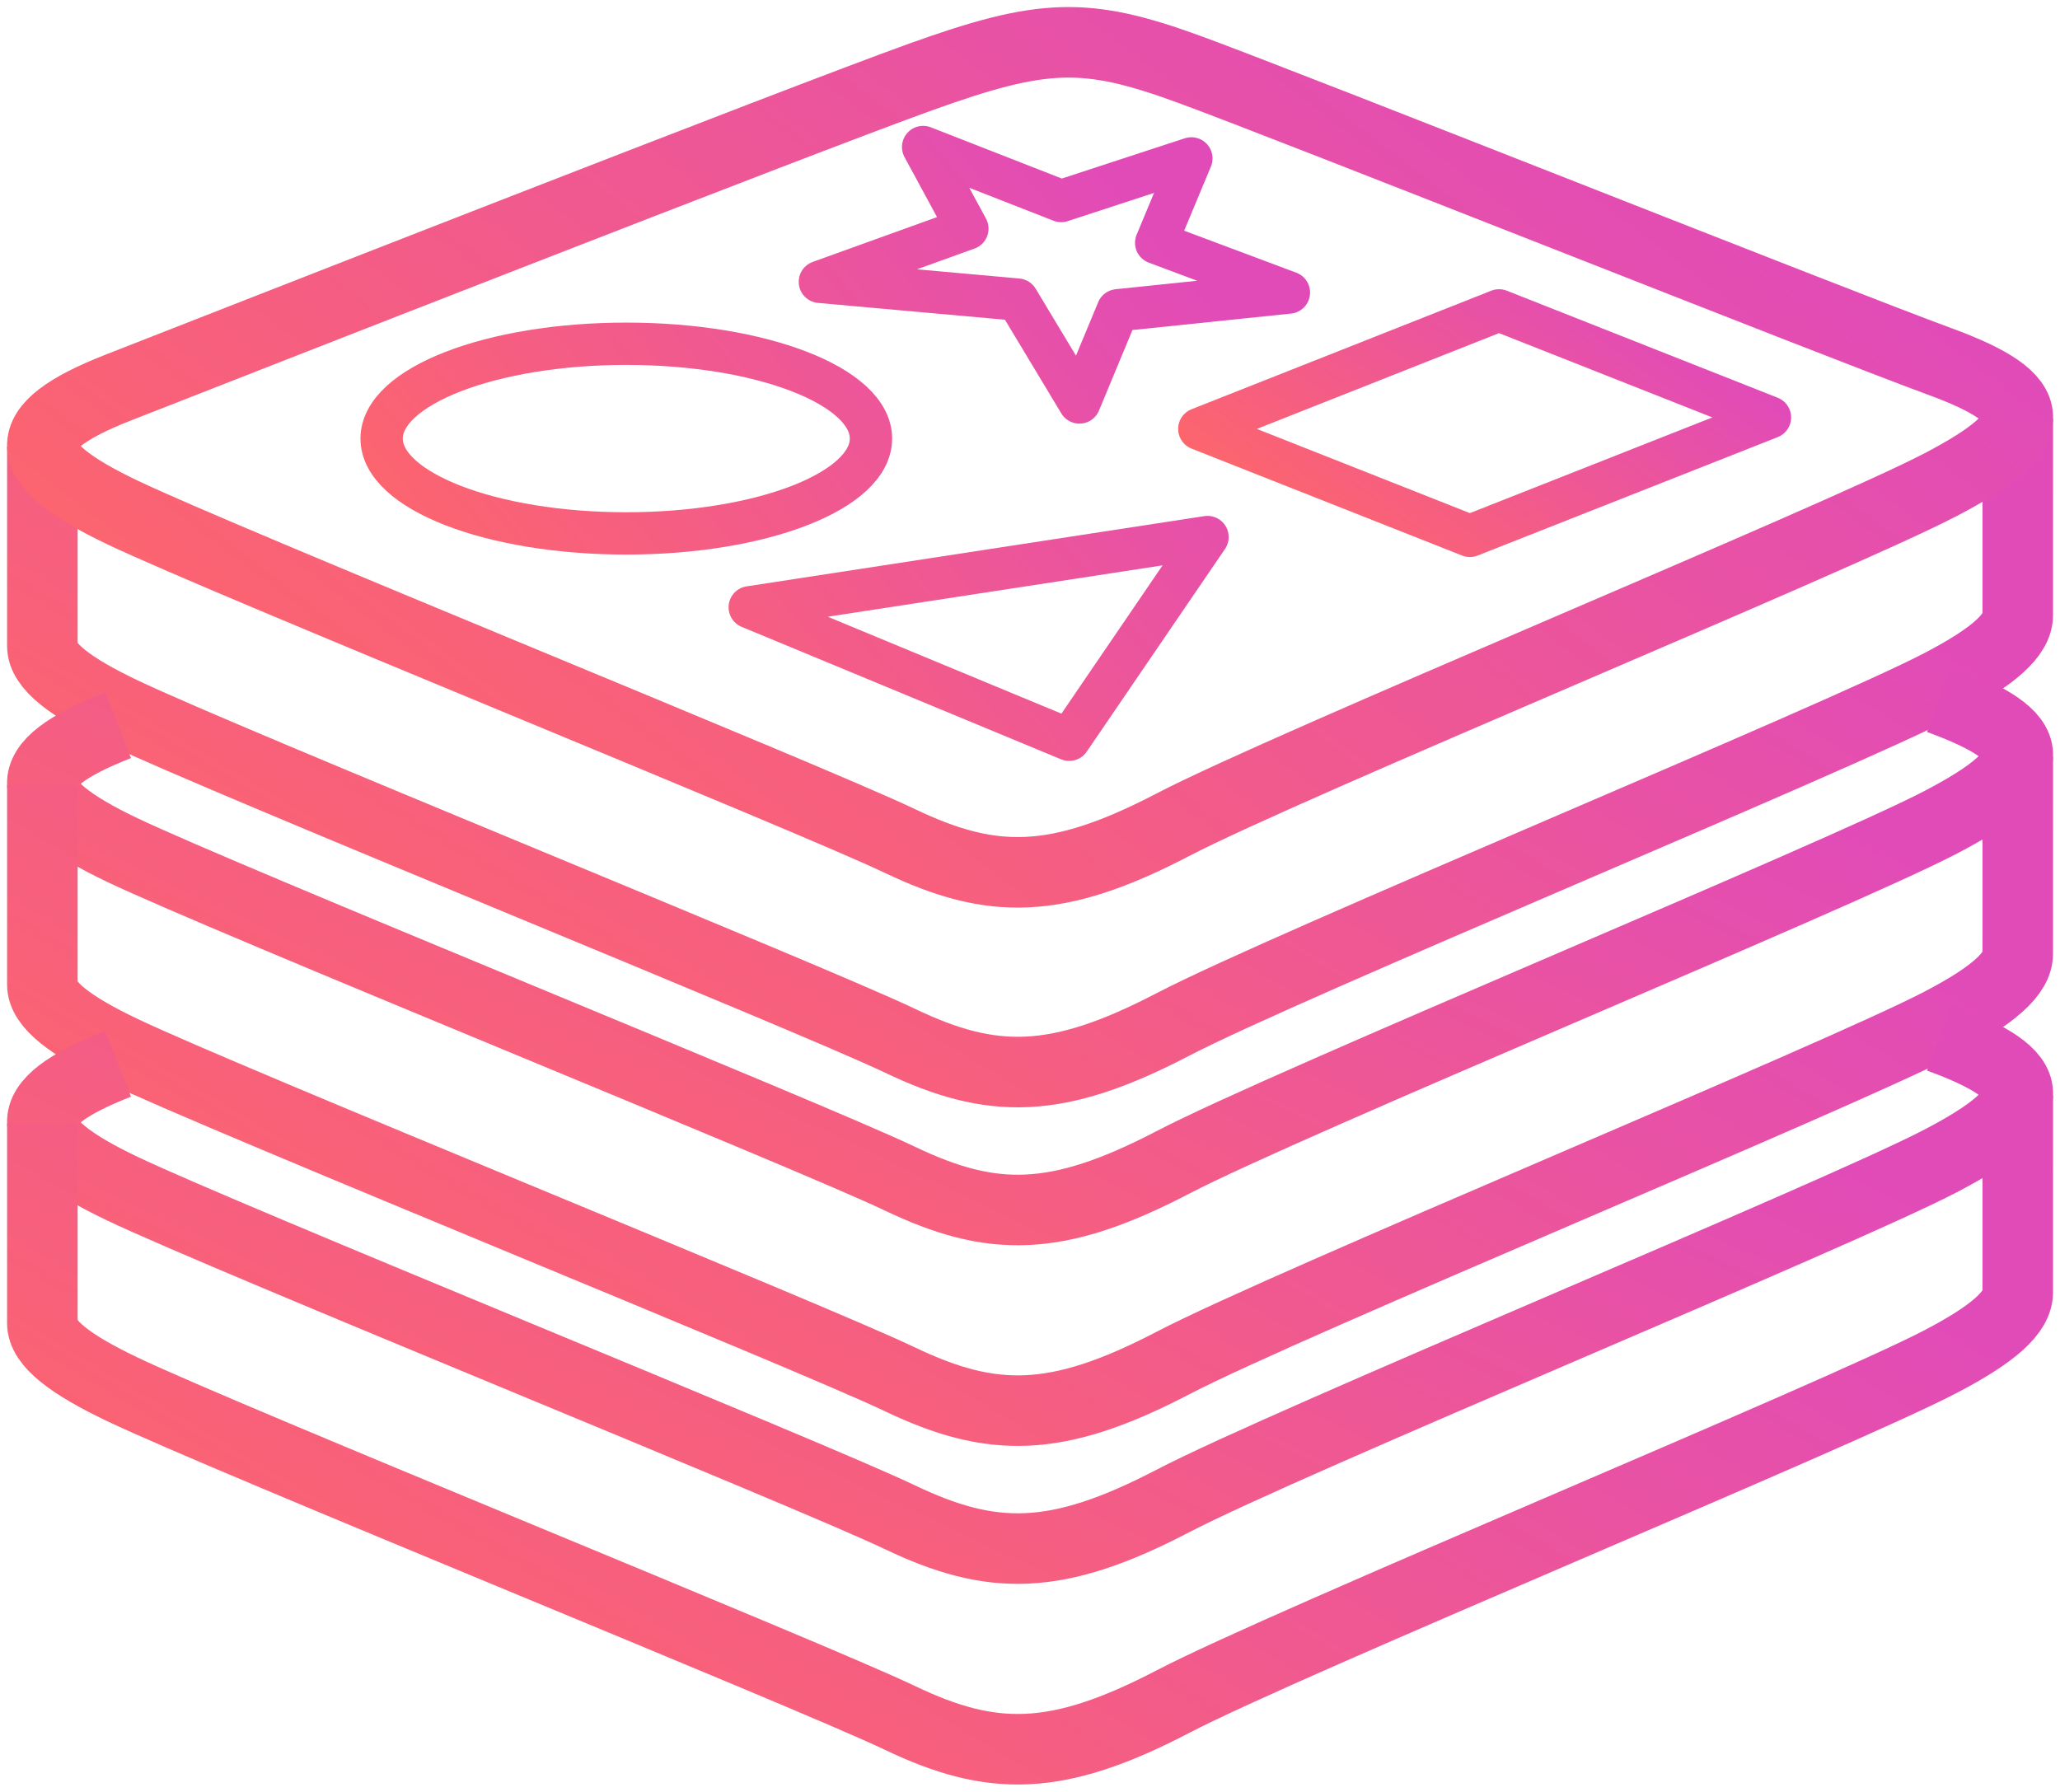
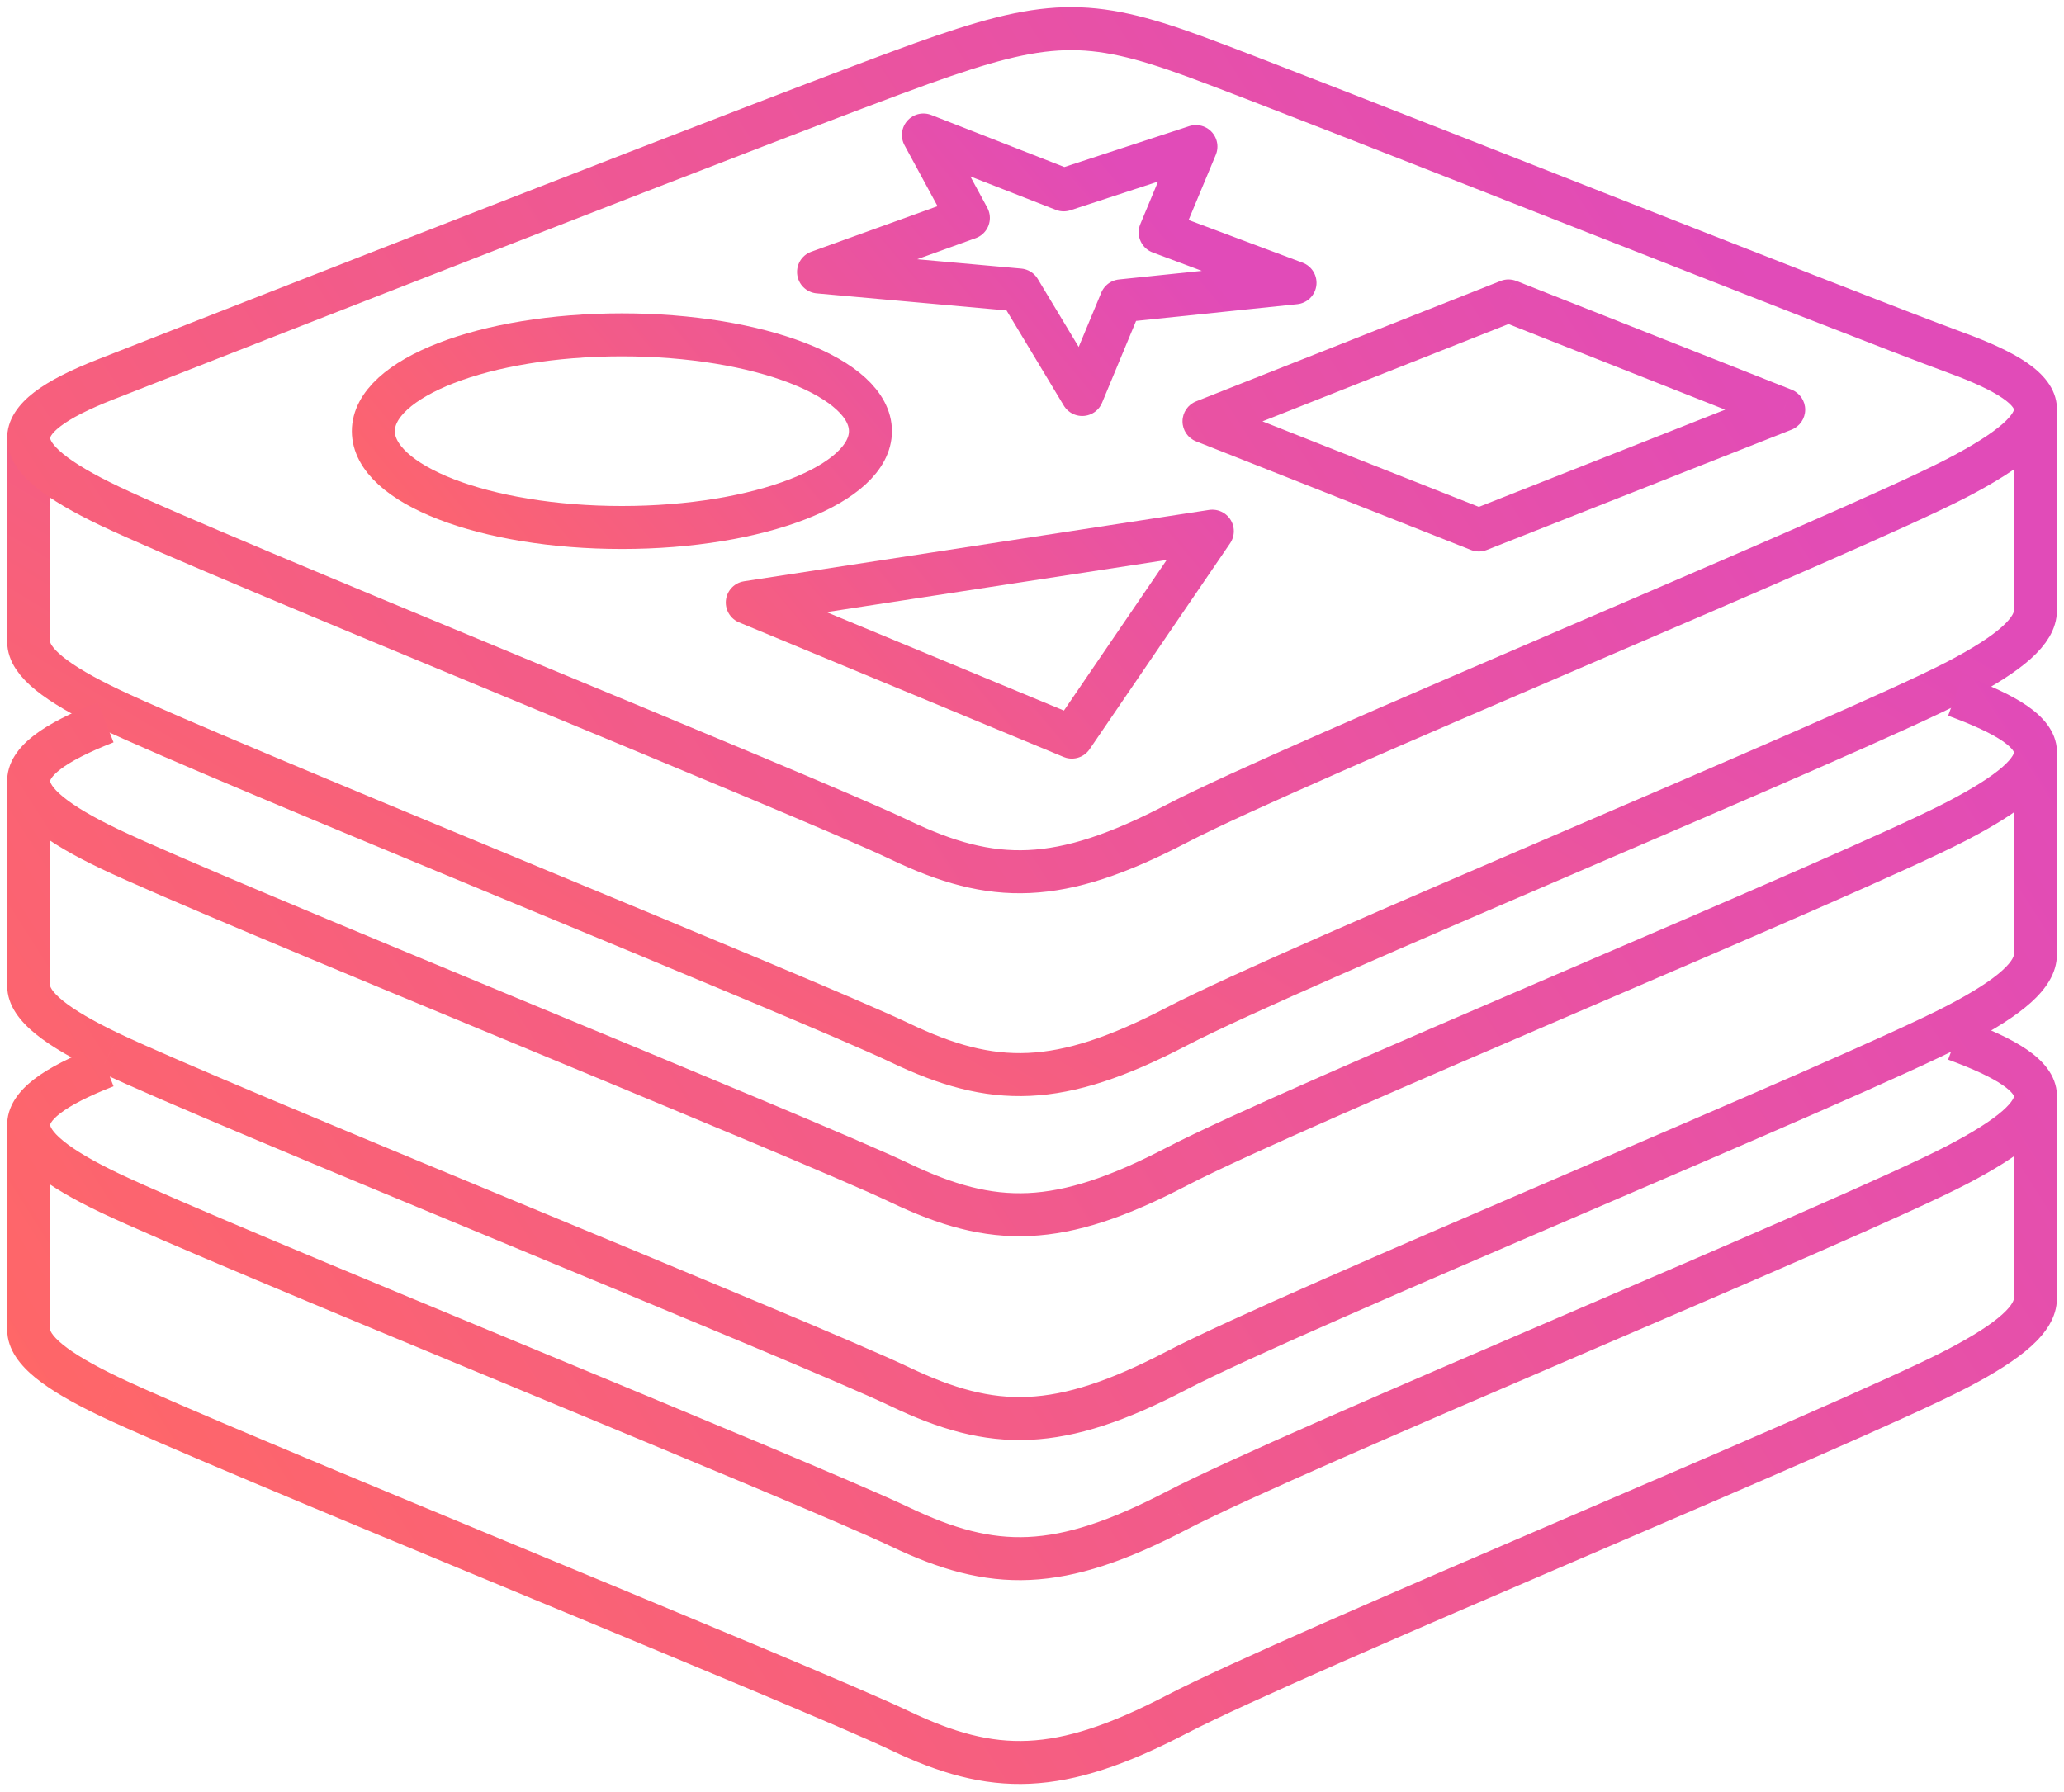
- <svg xmlns="http://www.w3.org/2000/svg" width="146" height="127" viewBox="0 0 146 127" fill="none">
-   <path d="M3.002 31.638V45.792C3.002 47.204 4.952 48.699 8.66 50.471C16.08 54.017 57.268 70.657 63.779 73.767C70.288 76.879 74.865 76.921 83.106 72.626C91.346 68.329 130.051 52.414 137.523 48.519C141.326 46.537 143.006 45.002 143.005 43.605C143.005 42.292 143.008 29.653 143.008 29.653" stroke="url(#paint0_linear)" stroke-width="5" />
-   <path d="M8.374 51.406C1.085 54.261 1.24 56.703 8.66 60.248C16.08 63.794 57.268 80.434 63.778 83.544C70.288 86.656 74.865 86.698 83.106 82.403C91.346 78.105 130.051 62.191 137.522 58.297C144.994 54.402 144.714 52.204 137.432 49.536" stroke="url(#paint1_linear)" stroke-width="5" />
-   <path d="M3.002 55.638V69.792C3.002 71.204 4.952 72.699 8.66 74.472C16.08 78.017 57.268 94.657 63.779 97.767C70.288 100.879 74.865 100.921 83.106 96.626C91.346 92.329 130.051 76.414 137.523 72.519C141.326 70.537 143.006 69.002 143.005 67.605C143.005 66.292 143.008 53.653 143.008 53.653" stroke="url(#paint2_linear)" stroke-width="5" />
-   <path d="M8.374 75.406C1.085 78.261 1.24 80.703 8.66 84.248C16.08 87.794 57.268 104.434 63.778 107.544C70.288 110.656 74.865 110.698 83.106 106.402C91.346 102.105 130.051 86.191 137.522 82.297C144.994 78.402 144.714 76.204 137.432 73.536" stroke="url(#paint3_linear)" stroke-width="5" />
-   <path d="M3.002 79.638V93.792C3.002 95.204 4.952 96.699 8.66 98.472C16.08 102.017 57.268 118.657 63.779 121.767C70.288 124.879 74.865 124.921 83.106 120.626C91.346 116.329 130.051 100.414 137.523 96.519C141.326 94.537 143.006 93.002 143.005 91.605C143.005 90.292 143.008 77.653 143.008 77.653" stroke="url(#paint4_linear)" stroke-width="5" />
-   <path d="M137.522 34.363C130.051 38.258 91.346 54.173 83.106 58.469C74.865 62.764 70.288 62.722 63.778 59.611C57.269 56.5 16.08 39.861 8.66 36.315C1.24 32.77 1.085 30.328 8.374 27.474C15.662 24.619 56.624 8.549 65.283 5.443C73.939 2.337 76.943 2.225 84.309 4.924C91.677 7.623 130.151 22.936 137.432 25.604C144.714 28.27 144.994 30.469 137.522 34.363Z" stroke="url(#paint5_linear)" stroke-width="5" />
-   <path d="M91.35 20.734L79.219 21.993L76.503 28.528L72.116 21.236L58.108 19.977L68.561 16.207L65.425 10.421L75.211 14.248L84.437 11.228L81.943 17.211L91.35 20.734Z" stroke="url(#paint6_linear)" stroke-width="3" stroke-linecap="round" stroke-linejoin="round" />
-   <path d="M75.779 52.437L53.137 43.046L85.581 38.067L75.779 52.437Z" stroke="url(#paint7_linear)" stroke-width="3" stroke-linecap="round" stroke-linejoin="round" />
-   <path d="M44.389 37.809C53.965 37.809 61.729 34.8 61.729 31.087C61.729 27.375 53.965 24.366 44.389 24.366C34.812 24.366 27.048 27.375 27.048 31.087C27.048 34.8 34.812 37.809 44.389 37.809Z" stroke="url(#paint8_linear)" stroke-width="3" stroke-linecap="round" stroke-linejoin="round" />
-   <path d="M125.444 29.588L106.242 22L85 30.403L104.176 37.983L125.444 29.588Z" stroke="url(#paint9_linear)" stroke-width="3" stroke-linecap="round" stroke-linejoin="round" />
+ <svg xmlns="http://www.w3.org/2000/svg" width="144" height="125" viewBox="0 0 144 125" fill="none">
+   <path d="M2.002 30.638V44.792C2.002 46.204 3.952 47.699 7.66 49.471C15.08 53.017 56.268 69.657 62.779 72.767C69.288 75.879 73.865 75.921 82.106 71.626C90.346 67.329 129.051 51.414 136.523 47.519C140.326 45.537 142.006 44.002 142.005 42.605C142.005 41.292 142.008 28.653 142.008 28.653" stroke="url(#paint0_linear)" stroke-width="3" />
+   <path d="M90.35 19.734L78.219 20.993L75.503 27.528L71.116 20.236L57.108 18.977L67.561 15.207L64.425 9.421L74.211 13.248L83.437 10.228L80.943 16.211L90.35 19.734Z" stroke="url(#paint1_linear)" stroke-width="3" stroke-linecap="round" stroke-linejoin="round" />
+   <path d="M74.779 51.437L52.137 42.046L84.581 37.067L74.779 51.437Z" stroke="url(#paint2_linear)" stroke-width="3" stroke-linecap="round" stroke-linejoin="round" />
+   <path d="M43.389 36.809C52.965 36.809 60.729 33.8 60.729 30.087C60.729 26.375 52.965 23.366 43.389 23.366C33.812 23.366 26.048 26.375 26.048 30.087C26.048 33.8 33.812 36.809 43.389 36.809Z" stroke="url(#paint3_linear)" stroke-width="3" stroke-linecap="round" stroke-linejoin="round" />
+   <path d="M82.106 81.403L82.799 82.733L82.799 82.733L82.106 81.403ZM62.778 82.544L63.425 81.191L63.425 81.191L62.778 82.544ZM7.66 59.248L8.307 57.895L8.307 57.895L7.66 59.248ZM136.523 71.519L135.829 70.189L135.829 70.189L136.523 71.519ZM82.106 95.626L82.799 96.956L82.799 96.956L82.106 95.626ZM62.779 96.767L63.425 95.414L63.425 95.414L62.779 96.767ZM7.66 73.472L7.013 74.825L7.014 74.825L7.66 73.472ZM142.005 66.605L140.505 66.605L140.505 66.606L142.005 66.605ZM82.106 105.402L82.799 106.733L82.799 106.732L82.106 105.402ZM62.778 106.544L63.425 105.191L63.425 105.191L62.778 106.544ZM7.66 83.248L8.307 81.895L8.307 81.895L7.66 83.248ZM136.523 95.519L135.829 94.189L135.829 94.189L136.523 95.519ZM82.106 119.626L82.799 120.956L82.799 120.956L82.106 119.626ZM62.779 120.767L63.425 119.414L63.425 119.414L62.779 120.767ZM7.66 97.472L7.013 98.825L7.014 98.825L7.66 97.472ZM142.005 90.605L140.505 90.605L140.505 90.606L142.005 90.605ZM136.522 33.363L135.829 32.033L135.829 32.033L136.522 33.363ZM82.106 57.469L82.799 58.799L82.799 58.799L82.106 57.469ZM7.374 26.474L7.921 27.87L7.921 27.87L7.374 26.474ZM64.283 4.443L64.789 5.855L64.789 5.855L64.283 4.443ZM83.309 3.924L82.793 5.333L82.794 5.333L83.309 3.924ZM136.432 24.604L135.916 26.012L135.916 26.012L136.432 24.604ZM105.242 21L105.794 19.605C105.439 19.465 105.045 19.465 104.691 19.605L105.242 21ZM124.444 28.588L124.994 29.983C125.567 29.757 125.943 29.204 125.944 28.589C125.944 27.973 125.568 27.42 124.995 27.193L124.444 28.588ZM103.176 36.983L102.625 38.378C102.979 38.518 103.373 38.518 103.727 38.378L103.176 36.983ZM84 29.403L83.448 28.008C82.876 28.235 82.5 28.788 82.5 29.403C82.5 30.019 82.876 30.572 83.449 30.798L84 29.403ZM135.829 55.967C132.158 57.88 120.694 62.799 109.01 67.821C97.409 72.806 85.597 77.89 81.412 80.073L82.799 82.733C86.855 80.618 98.515 75.596 110.194 70.577C121.791 65.593 133.415 60.608 137.216 58.627L135.829 55.967ZM81.412 80.072C77.379 82.174 74.4 83.129 71.724 83.253C69.074 83.374 66.557 82.688 63.425 81.191L62.131 83.897C65.509 85.512 68.536 86.402 71.862 86.249C75.162 86.098 78.591 84.926 82.799 82.733L81.412 80.072ZM63.425 81.191C60.123 79.613 48.139 74.652 36.135 69.674C24.066 64.669 11.97 59.645 8.307 57.895L7.013 60.602C10.77 62.397 22.977 67.466 34.986 72.445C47.058 77.451 58.923 82.365 62.132 83.897L63.425 81.191ZM8.307 57.895C6.489 57.026 5.215 56.27 4.41 55.611C3.559 54.916 3.502 54.552 3.5 54.51C3.5 54.504 3.494 54.451 3.575 54.321C3.667 54.175 3.855 53.959 4.213 53.684C4.939 53.127 6.141 52.5 7.921 51.803L6.827 49.01C4.962 49.74 3.45 50.489 2.387 51.303C1.349 52.1 0.446 53.194 0.502 54.627C0.556 55.995 1.473 57.085 2.511 57.934C3.593 58.819 5.121 59.697 7.013 60.602L8.307 57.895ZM135.916 49.944C137.703 50.599 138.944 51.185 139.719 51.718C140.102 51.982 140.313 52.194 140.422 52.342C140.473 52.411 140.495 52.458 140.503 52.48C140.508 52.492 140.509 52.499 140.51 52.502C140.51 52.505 140.511 52.506 140.511 52.507C140.511 52.508 140.511 52.511 140.51 52.518C140.509 52.524 140.507 52.536 140.502 52.554C140.491 52.59 140.467 52.652 140.412 52.743C140.299 52.931 140.082 53.195 139.698 53.53C138.922 54.207 137.665 55.01 135.829 55.967L137.216 58.627C139.116 57.636 140.625 56.704 141.671 55.79C142.67 54.917 143.556 53.793 143.509 52.406C143.461 50.988 142.469 49.969 141.419 49.247C140.327 48.496 138.802 47.806 136.948 47.127L135.916 49.944ZM135.829 70.189C132.159 72.103 120.694 77.022 109.01 82.043C97.409 87.029 85.597 92.114 81.412 94.296L82.799 96.956C86.855 94.841 98.515 89.819 110.195 84.8C121.791 79.816 133.415 74.831 137.216 72.849L135.829 70.189ZM81.412 94.296C77.38 96.398 74.4 97.353 71.724 97.476C69.074 97.598 66.557 96.911 63.425 95.414L62.132 98.121C65.509 99.736 68.536 100.626 71.862 100.473C75.162 100.321 78.592 99.149 82.799 96.956L81.412 94.296ZM63.425 95.414C60.123 93.836 48.139 88.875 36.135 83.897C24.067 78.893 11.97 73.869 8.307 72.118L7.014 74.825C10.77 76.62 22.978 81.689 34.986 86.668C47.058 91.674 58.924 96.588 62.132 98.121L63.425 95.414ZM8.307 72.118C6.486 71.248 5.198 70.491 4.386 69.832C3.982 69.504 3.746 69.241 3.618 69.046C3.557 68.952 3.528 68.886 3.514 68.846C3.502 68.809 3.502 68.793 3.502 68.792H0.502C0.502 70.209 1.461 71.322 2.495 72.161C3.585 73.045 5.126 73.922 7.013 74.825L8.307 72.118ZM3.502 68.792V54.638H0.502V68.792H3.502ZM142.008 52.653C140.508 52.653 140.508 52.653 140.508 52.653C140.508 52.653 140.508 52.653 140.508 52.653C140.508 52.654 140.508 52.654 140.508 52.655C140.508 52.657 140.508 52.659 140.508 52.662C140.508 52.668 140.508 52.677 140.508 52.689C140.508 52.713 140.508 52.748 140.508 52.795C140.508 52.888 140.508 53.024 140.508 53.198C140.508 53.546 140.508 54.045 140.508 54.648C140.507 55.853 140.507 57.474 140.506 59.136C140.506 62.46 140.505 65.948 140.505 66.605H143.505C143.505 65.949 143.506 62.461 143.506 59.137C143.507 57.475 143.507 55.854 143.508 54.649C143.508 54.046 143.508 53.547 143.508 53.199C143.508 53.025 143.508 52.889 143.508 52.796C143.508 52.749 143.508 52.714 143.508 52.69C143.508 52.678 143.508 52.669 143.508 52.663C143.508 52.66 143.508 52.657 143.508 52.656C143.508 52.655 143.508 52.654 143.508 52.654C143.508 52.654 143.508 52.654 143.508 52.654C143.508 52.654 143.508 52.653 142.008 52.653ZM140.505 66.606C140.505 66.669 140.466 67.026 139.686 67.728C138.932 68.408 137.692 69.218 135.829 70.189L137.216 72.85C139.156 71.838 140.658 70.89 141.694 69.958C142.705 69.047 143.506 67.939 143.505 66.604L140.505 66.606ZM135.829 79.967C132.158 81.88 120.694 86.799 109.01 91.821C97.409 96.806 85.597 101.89 81.412 104.072L82.799 106.732C86.855 104.618 98.515 99.596 110.194 94.577C121.791 89.593 133.415 84.608 137.216 82.627L135.829 79.967ZM81.412 104.072C77.379 106.174 74.4 107.129 71.724 107.253C69.074 107.374 66.557 106.688 63.425 105.191L62.131 107.897C65.509 109.512 68.536 110.402 71.862 110.249C75.162 110.098 78.591 108.926 82.799 106.733L81.412 104.072ZM63.425 105.191C60.123 103.613 48.139 98.652 36.135 93.674C24.066 88.669 11.97 83.645 8.307 81.895L7.013 84.602C10.77 86.397 22.977 91.466 34.986 96.445C47.058 101.451 58.923 106.365 62.132 107.898L63.425 105.191ZM8.307 81.895C6.489 81.026 5.215 80.27 4.41 79.611C3.559 78.916 3.502 78.552 3.5 78.51C3.5 78.504 3.494 78.451 3.575 78.321C3.667 78.175 3.855 77.959 4.213 77.684C4.939 77.127 6.141 76.5 7.921 75.803L6.827 73.01C4.962 73.74 3.45 74.489 2.387 75.303C1.349 76.1 0.446 77.194 0.502 78.627C0.556 79.995 1.473 81.085 2.511 81.933C3.593 82.819 5.121 83.697 7.013 84.602L8.307 81.895ZM135.916 73.944C137.703 74.599 138.944 75.185 139.719 75.718C140.102 75.982 140.313 76.194 140.422 76.341C140.473 76.412 140.495 76.458 140.503 76.481C140.508 76.492 140.509 76.499 140.51 76.502C140.51 76.505 140.511 76.506 140.511 76.507C140.511 76.508 140.511 76.511 140.51 76.518C140.509 76.524 140.507 76.536 140.502 76.554C140.491 76.59 140.467 76.652 140.412 76.743C140.299 76.931 140.082 77.195 139.698 77.53C138.922 78.207 137.665 79.01 135.829 79.967L137.216 82.627C139.116 81.636 140.625 80.704 141.671 79.79C142.67 78.918 143.556 77.793 143.509 76.406C143.461 74.988 142.469 73.969 141.419 73.247C140.327 72.496 138.802 71.806 136.948 71.127L135.916 73.944ZM135.829 94.189C132.159 96.103 120.694 101.022 109.01 106.043C97.409 111.029 85.597 116.114 81.412 118.296L82.799 120.956C86.855 118.841 98.515 113.819 110.195 108.8C121.791 103.816 133.415 98.831 137.216 96.849L135.829 94.189ZM81.412 118.296C77.38 120.398 74.4 121.353 71.724 121.476C69.074 121.598 66.557 120.911 63.425 119.414L62.132 122.121C65.509 123.735 68.536 124.626 71.862 124.473C75.162 124.321 78.592 123.149 82.799 120.956L81.412 118.296ZM63.425 119.414C60.123 117.836 48.139 112.875 36.135 107.897C24.067 102.893 11.97 97.869 8.307 96.118L7.014 98.825C10.77 100.62 22.978 105.689 34.986 110.668C47.058 115.674 58.924 120.588 62.132 122.121L63.425 119.414ZM8.307 96.118C6.486 95.248 5.198 94.491 4.386 93.832C3.982 93.504 3.746 93.241 3.618 93.046C3.557 92.952 3.528 92.886 3.514 92.846C3.502 92.809 3.502 92.793 3.502 92.792H0.502C0.502 94.209 1.461 95.322 2.495 96.161C3.585 97.045 5.126 97.922 7.013 98.825L8.307 96.118ZM3.502 92.792V78.638H0.502V92.792H3.502ZM142.008 76.653C140.508 76.653 140.508 76.653 140.508 76.653C140.508 76.653 140.508 76.653 140.508 76.653C140.508 76.654 140.508 76.654 140.508 76.655C140.508 76.656 140.508 76.659 140.508 76.662C140.508 76.668 140.508 76.677 140.508 76.689C140.508 76.713 140.508 76.748 140.508 76.795C140.508 76.888 140.508 77.024 140.508 77.198C140.508 77.546 140.508 78.045 140.508 78.648C140.507 79.853 140.507 81.474 140.506 83.136C140.506 86.46 140.505 89.948 140.505 90.605H143.505C143.505 89.949 143.506 86.461 143.506 83.137C143.507 81.475 143.507 79.854 143.508 78.649C143.508 78.046 143.508 77.547 143.508 77.199C143.508 77.025 143.508 76.889 143.508 76.796C143.508 76.749 143.508 76.714 143.508 76.69C143.508 76.678 143.508 76.669 143.508 76.663C143.508 76.659 143.508 76.657 143.508 76.656C143.508 76.655 143.508 76.654 143.508 76.654C143.508 76.654 143.508 76.654 143.508 76.653C143.508 76.653 143.508 76.653 142.008 76.653ZM140.505 90.606C140.505 90.669 140.466 91.026 139.686 91.728C138.932 92.408 137.692 93.218 135.829 94.189L137.216 96.85C139.156 95.838 140.658 94.89 141.694 93.958C142.705 93.047 143.506 91.939 143.505 90.604L140.505 90.606ZM135.829 32.033C132.158 33.946 120.694 38.866 109.01 43.887C97.409 48.873 85.597 53.957 81.412 56.139L82.799 58.799C86.854 56.684 98.515 51.663 110.194 46.644C121.791 41.66 133.415 36.675 137.216 34.693L135.829 32.033ZM81.412 56.139C77.379 58.241 74.4 59.196 71.724 59.319C69.073 59.441 66.556 58.755 63.425 57.258L62.132 59.965C65.509 61.579 68.536 62.469 71.862 62.316C75.162 62.164 78.591 60.992 82.799 58.799L81.412 56.139ZM63.425 57.258C60.123 55.68 48.14 50.718 36.135 45.741C24.067 40.736 11.97 35.712 8.307 33.962L7.013 36.669C10.77 38.464 22.978 43.532 34.986 48.512C47.058 53.518 58.924 58.431 62.132 59.965L63.425 57.258ZM8.307 33.962C6.489 33.093 5.215 32.337 4.41 31.678C3.559 30.983 3.502 30.619 3.5 30.576C3.5 30.571 3.494 30.518 3.575 30.388C3.667 30.242 3.855 30.025 4.213 29.751C4.939 29.194 6.14 28.567 7.921 27.87L6.827 25.077C4.962 25.807 3.45 26.556 2.387 27.37C1.349 28.167 0.446 29.261 0.502 30.694C0.556 32.062 1.473 33.152 2.511 34.001C3.593 34.886 5.121 35.764 7.013 36.669L8.307 33.962ZM7.921 27.87C15.228 25.008 56.158 8.951 64.789 5.855L63.776 3.031C55.091 6.147 14.095 22.23 6.827 25.077L7.921 27.87ZM64.789 5.855C69.103 4.307 71.825 3.577 74.323 3.506C76.789 3.435 79.166 4.004 82.793 5.333L83.826 2.516C80.086 1.145 77.278 0.42 74.237 0.507C71.227 0.593 68.119 1.473 63.776 3.031L64.789 5.855ZM82.794 5.333C86.456 6.674 97.892 11.167 109.355 15.672C120.791 20.165 132.254 24.671 135.916 26.012L136.948 23.195C133.329 21.869 121.915 17.384 110.452 12.88C99.016 8.386 87.531 3.873 83.825 2.516L82.794 5.333ZM135.916 26.012C137.704 26.667 138.944 27.253 139.719 27.786C140.102 28.049 140.313 28.261 140.422 28.409C140.473 28.479 140.495 28.525 140.503 28.547C140.508 28.559 140.509 28.566 140.51 28.569C140.51 28.572 140.511 28.573 140.511 28.574C140.511 28.575 140.511 28.578 140.51 28.584C140.509 28.591 140.507 28.603 140.502 28.621C140.491 28.657 140.467 28.719 140.412 28.809C140.299 28.998 140.082 29.262 139.698 29.597C138.922 30.274 137.665 31.076 135.829 32.033L137.216 34.693C139.116 33.703 140.625 32.77 141.671 31.857C142.67 30.984 143.556 29.86 143.509 28.473C143.461 27.055 142.468 26.036 141.419 25.314C140.327 24.563 138.801 23.874 136.948 23.195L135.916 26.012ZM104.691 22.395L123.892 29.983L124.995 27.193L105.794 19.605L104.691 22.395ZM123.893 27.193L102.626 35.588L103.727 38.378L124.994 29.983L123.893 27.193ZM84.552 30.798L105.794 22.395L104.691 19.605L83.448 28.008L84.552 30.798ZM103.728 35.588L84.551 28.008L83.449 30.798L102.625 38.378L103.728 35.588Z" fill="url(#paint4_linear)" />
  <defs>
-     <linearGradient id="paint0_linear" x1="12.526" y1="72.514" x2="58.069" y2="-3.265" gradientUnits="userSpaceOnUse">
+     <linearGradient id="paint0_linear" x1="11.526" y1="71.514" x2="57.069" y2="-4.265" gradientUnits="userSpaceOnUse">
      <stop stop-color="#FF6767" />
      <stop offset="1" stop-color="#E14BB8" />
    </linearGradient>
-     <linearGradient id="paint1_linear" x1="12.525" y1="83.049" x2="43.569" y2="16.983" gradientUnits="userSpaceOnUse">
+     <linearGradient id="paint1_linear" x1="30.423" y1="48.286" x2="76.512" y2="9.441" gradientUnits="userSpaceOnUse">
      <stop stop-color="#FF6767" />
      <stop offset="1" stop-color="#E14BB8" />
    </linearGradient>
-     <linearGradient id="paint2_linear" x1="12.526" y1="96.514" x2="58.069" y2="20.735" gradientUnits="userSpaceOnUse">
+     <linearGradient id="paint2_linear" x1="30.423" y1="48.286" x2="76.512" y2="9.441" gradientUnits="userSpaceOnUse">
      <stop stop-color="#FF6767" />
      <stop offset="1" stop-color="#E14BB8" />
    </linearGradient>
-     <linearGradient id="paint3_linear" x1="12.525" y1="107.049" x2="43.569" y2="40.983" gradientUnits="userSpaceOnUse">
+     <linearGradient id="paint3_linear" x1="30.423" y1="48.286" x2="76.512" y2="9.441" gradientUnits="userSpaceOnUse">
      <stop stop-color="#FF6767" />
      <stop offset="1" stop-color="#E14BB8" />
    </linearGradient>
-     <linearGradient id="paint4_linear" x1="12.526" y1="120.514" x2="58.069" y2="44.735" gradientUnits="userSpaceOnUse">
-       <stop stop-color="#FF6767" />
-       <stop offset="1" stop-color="#E14BB8" />
-     </linearGradient>
-     <linearGradient id="paint5_linear" x1="12.525" y1="57.42" x2="75.685" y2="-25.354" gradientUnits="userSpaceOnUse">
-       <stop stop-color="#FF6767" />
-       <stop offset="1" stop-color="#E14BB8" />
-     </linearGradient>
-     <linearGradient id="paint6_linear" x1="31.423" y1="49.286" x2="77.512" y2="10.441" gradientUnits="userSpaceOnUse">
-       <stop stop-color="#FF6767" />
-       <stop offset="1" stop-color="#E14BB8" />
-     </linearGradient>
-     <linearGradient id="paint7_linear" x1="31.423" y1="49.286" x2="77.512" y2="10.441" gradientUnits="userSpaceOnUse">
-       <stop stop-color="#FF6767" />
-       <stop offset="1" stop-color="#E14BB8" />
-     </linearGradient>
-     <linearGradient id="paint8_linear" x1="31.423" y1="49.286" x2="77.512" y2="10.441" gradientUnits="userSpaceOnUse">
-       <stop stop-color="#FF6767" />
-       <stop offset="1" stop-color="#E14BB8" />
-     </linearGradient>
-     <linearGradient id="paint9_linear" x1="87.751" y1="36.784" x2="104.605" y2="13.299" gradientUnits="userSpaceOnUse">
+     <linearGradient id="paint4_linear" x1="11.525" y1="113.915" x2="133.591" y2="36.125" gradientUnits="userSpaceOnUse">
      <stop stop-color="#FF6767" />
      <stop offset="1" stop-color="#E14BB8" />
    </linearGradient>
  </defs>
</svg>
